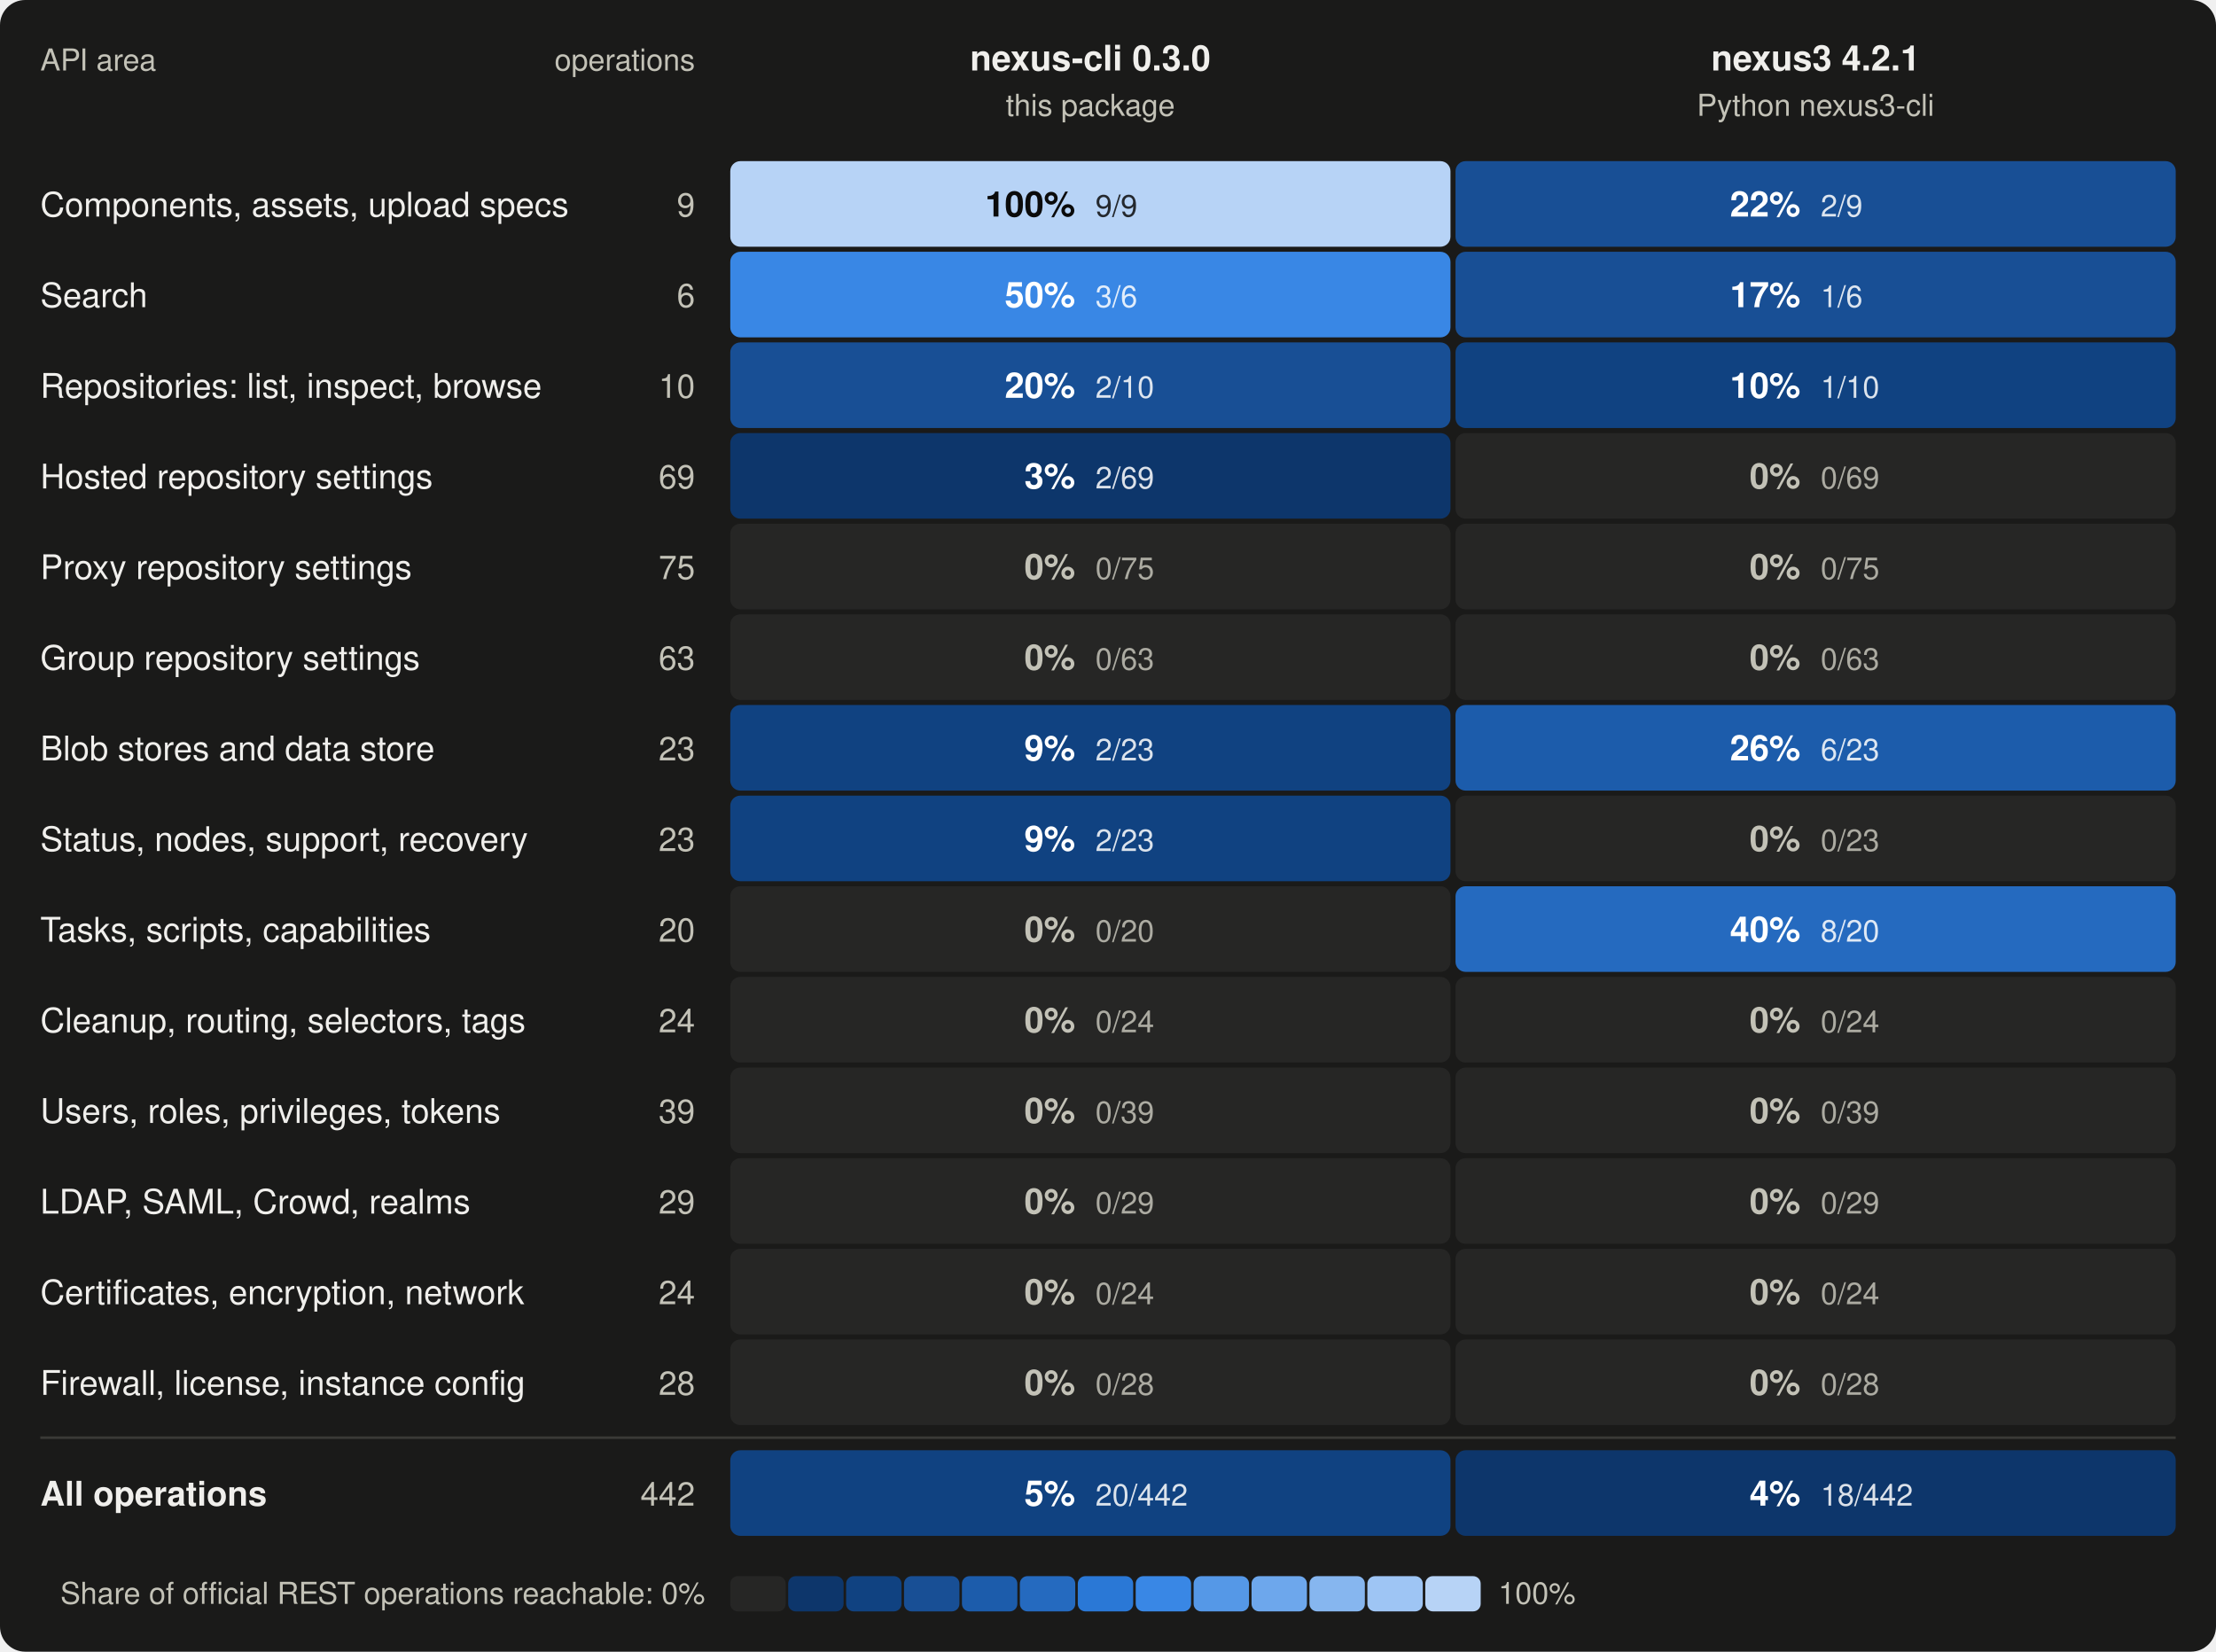
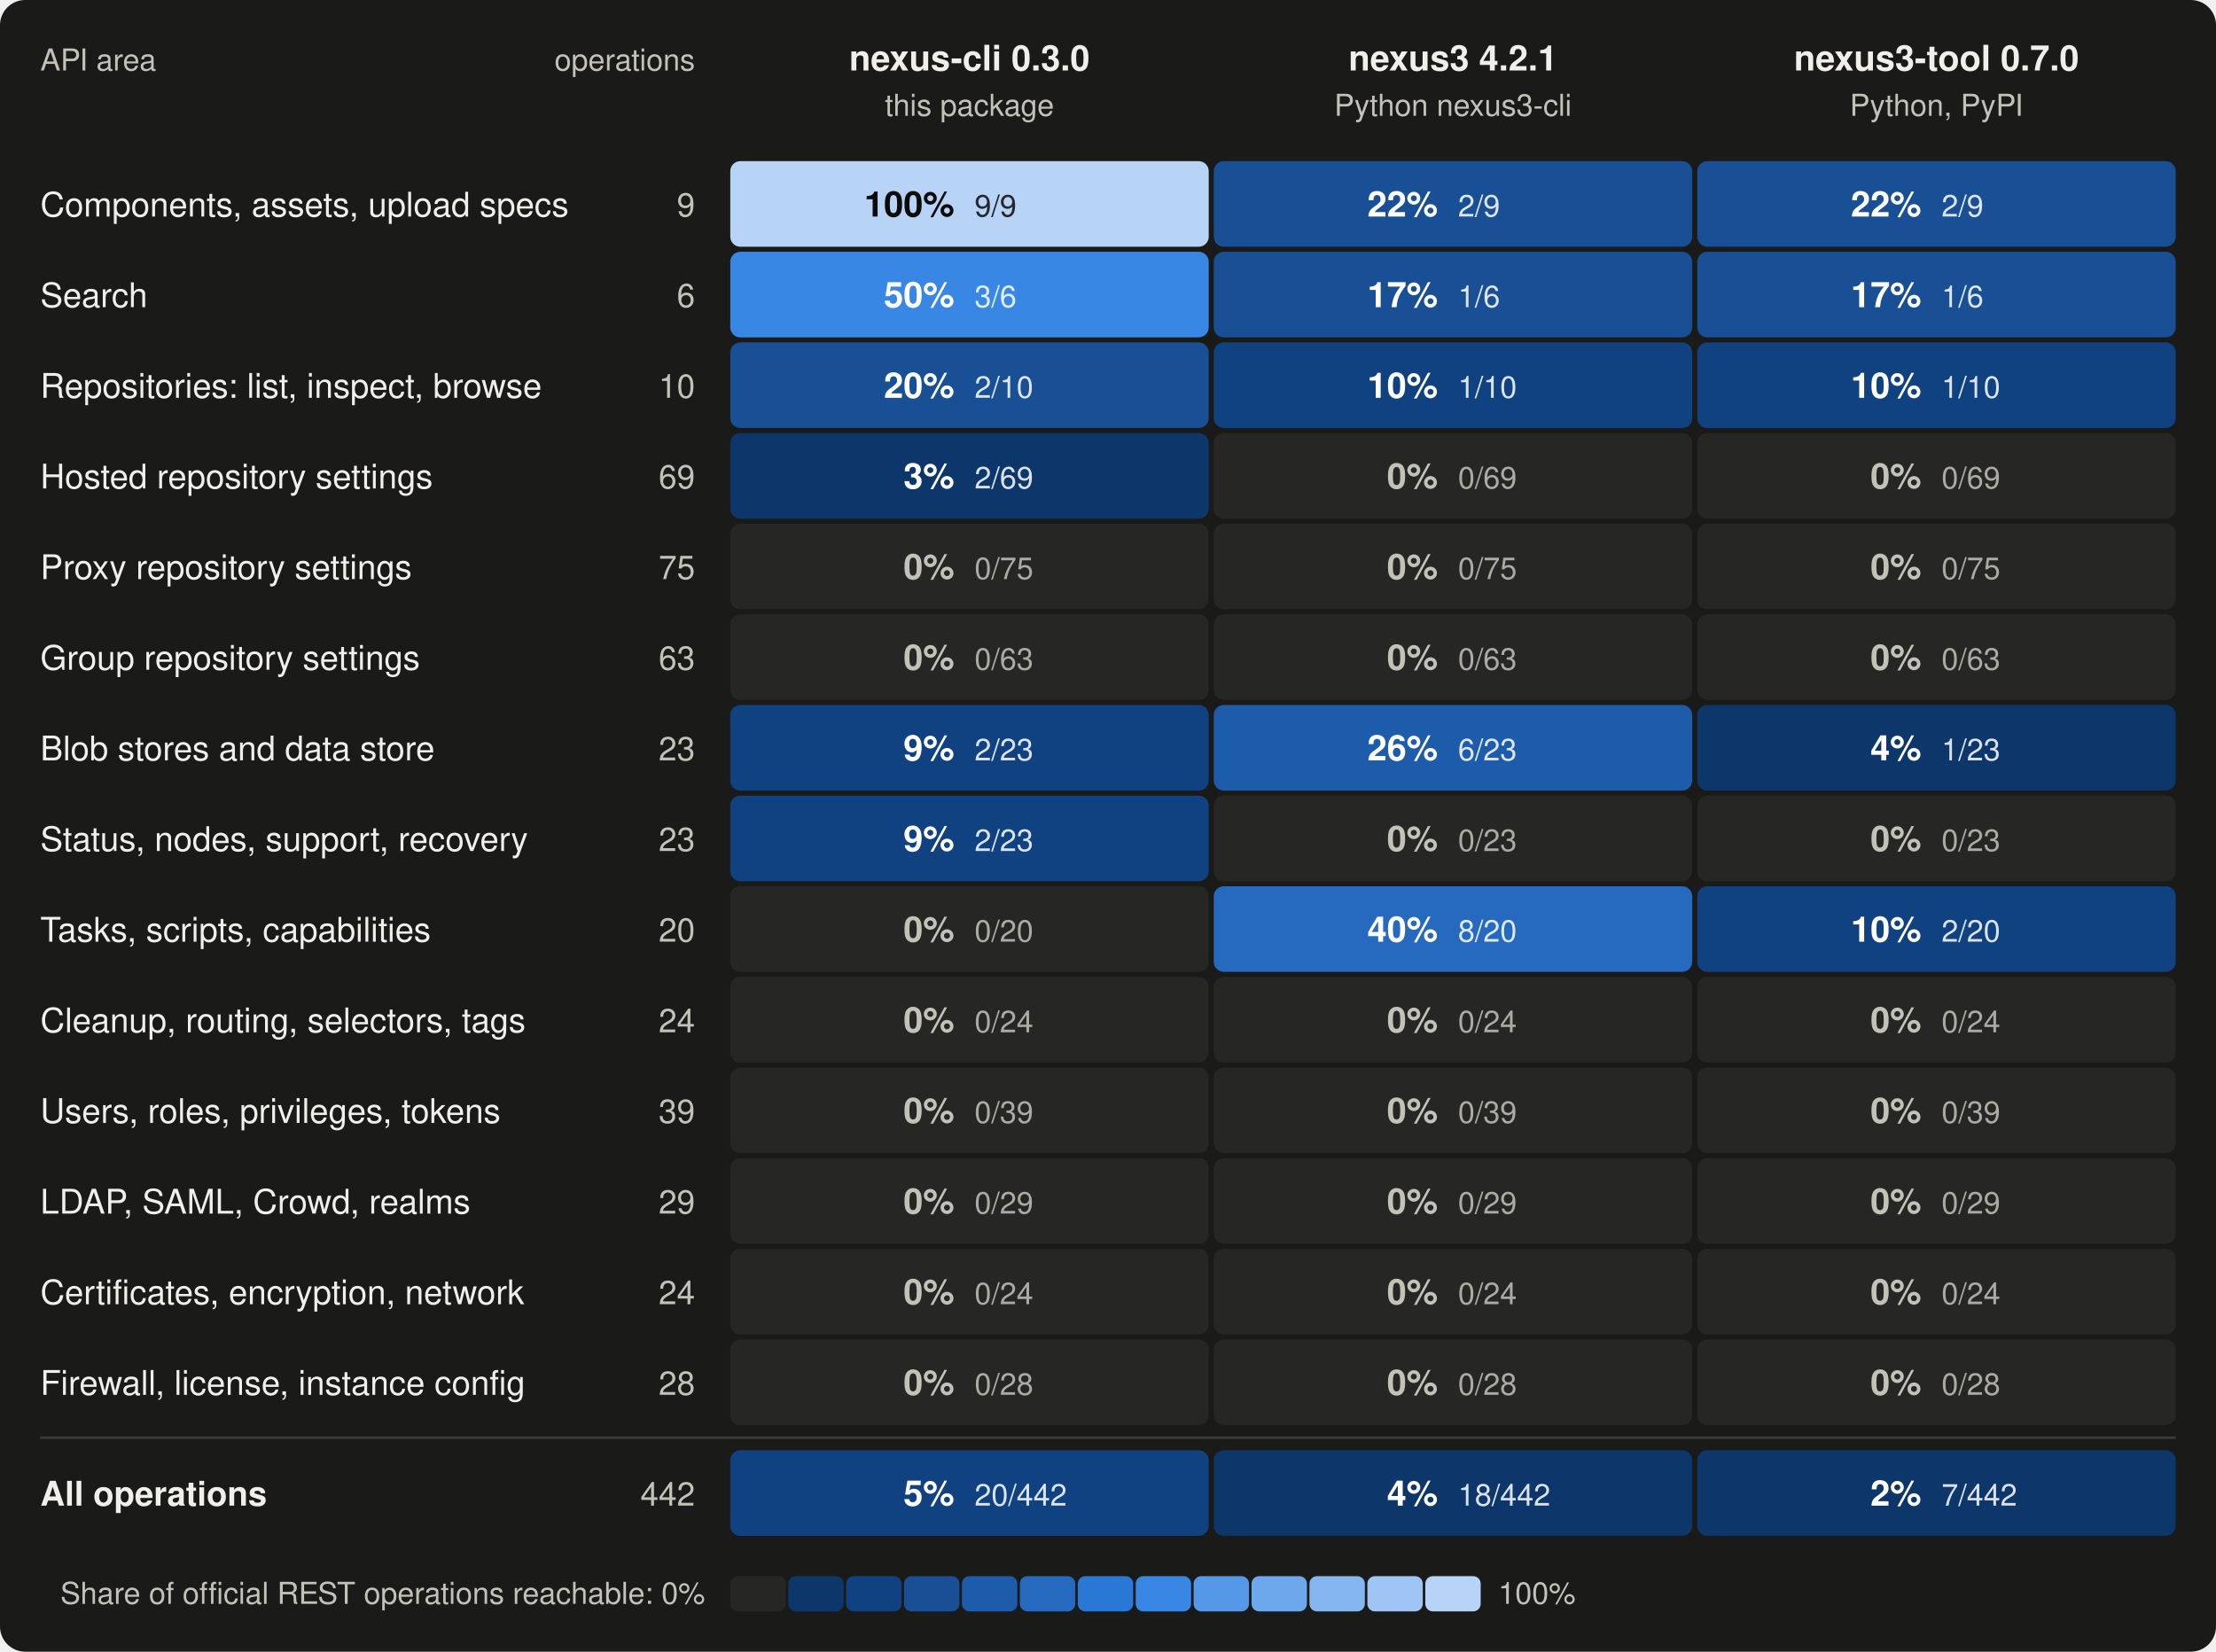
- <svg xmlns="http://www.w3.org/2000/svg" viewBox="0 0 880 656" width="880" height="656" font-family="-apple-system,BlinkMacSystemFont,'Segoe UI',Helvetica,Arial,sans-serif" role="img" aria-label="REST API coverage matrix: nexus-cli 0.3.0 reaches 20 of 442 operations, nexus3 4.2.1 reaches 18">
+ <svg xmlns="http://www.w3.org/2000/svg" viewBox="0 0 880 656" width="880" height="656" font-family="-apple-system,BlinkMacSystemFont,'Segoe UI',Helvetica,Arial,sans-serif" role="img" aria-label="REST API coverage matrix: nexus-cli 0.3.0 reaches 20 of 442 operations, nexus3 4.2.1 reaches 18, nexus3-tool 0.7.0 reaches 7">
  <rect width="880" height="656" rx="10" fill="#1a1a19" />
-   <text x="433" y="28" text-anchor="middle" font-size="14" font-weight="600" fill="#f0efec">nexus-cli 0.3.0</text>
-   <text x="433" y="46" text-anchor="middle" font-size="12" fill="#c3c2b7">this package</text>
-   <text x="721" y="28" text-anchor="middle" font-size="14" font-weight="600" fill="#f0efec">nexus3 4.2.1</text>
-   <text x="721" y="46" text-anchor="middle" font-size="12" fill="#c3c2b7">Python nexus3-cli</text>
+   <text x="385" y="28" text-anchor="middle" font-size="14" font-weight="600" fill="#f0efec">nexus-cli 0.3.0</text>
+   <text x="385" y="46" text-anchor="middle" font-size="12" fill="#c3c2b7">this package</text>
+   <text x="577" y="28" text-anchor="middle" font-size="14" font-weight="600" fill="#f0efec">nexus3 4.2.1</text>
+   <text x="577" y="46" text-anchor="middle" font-size="12" fill="#c3c2b7">Python nexus3-cli</text>
+   <text x="769" y="28" text-anchor="middle" font-size="14" font-weight="600" fill="#f0efec">nexus3-tool 0.7.0</text>
+   <text x="769" y="46" text-anchor="middle" font-size="12" fill="#c3c2b7">Python, PyPI</text>
  <text x="16" y="28" font-size="12" fill="#c3c2b7">API area</text>
  <text x="276" y="28" text-anchor="end" font-size="12" fill="#c3c2b7">operations</text>
  <text x="16" y="86" font-size="13.5" fill="#f0efec">Components, assets, upload specs</text>
  <text x="276" y="86" text-anchor="end" font-size="13" fill="#c3c2b7">9</text>
-   <rect x="290" y="64" width="286" height="34" rx="4" fill="#b7d3f6" />
-   <text x="427" y="86" text-anchor="end" font-size="14" font-weight="600" fill="#0b0b0b">100%</text>
-   <text x="435" y="86" font-size="12" fill="#0b0b0b" opacity="0.85">9/9</text>
-   <rect x="578" y="64" width="286" height="34" rx="4" fill="#184f95" />
-   <text x="715" y="86" text-anchor="end" font-size="14" font-weight="600" fill="#ffffff">22%</text>
-   <text x="723" y="86" font-size="12" fill="#ffffff" opacity="0.85">2/9</text>
+   <rect x="290" y="64" width="190" height="34" rx="4" fill="#b7d3f6" />
+   <text x="379" y="86" text-anchor="end" font-size="14" font-weight="600" fill="#0b0b0b">100%</text>
+   <text x="387" y="86" font-size="12" fill="#0b0b0b" opacity="0.85">9/9</text>
+   <rect x="482" y="64" width="190" height="34" rx="4" fill="#184f95" />
+   <text x="571" y="86" text-anchor="end" font-size="14" font-weight="600" fill="#ffffff">22%</text>
+   <text x="579" y="86" font-size="12" fill="#ffffff" opacity="0.85">2/9</text>
+   <rect x="674" y="64" width="190" height="34" rx="4" fill="#184f95" />
+   <text x="763" y="86" text-anchor="end" font-size="14" font-weight="600" fill="#ffffff">22%</text>
+   <text x="771" y="86" font-size="12" fill="#ffffff" opacity="0.85">2/9</text>
  <text x="16" y="122" font-size="13.5" fill="#f0efec">Search</text>
  <text x="276" y="122" text-anchor="end" font-size="13" fill="#c3c2b7">6</text>
-   <rect x="290" y="100" width="286" height="34" rx="4" fill="#3987e5" />
-   <text x="427" y="122" text-anchor="end" font-size="14" font-weight="600" fill="#ffffff">50%</text>
-   <text x="435" y="122" font-size="12" fill="#ffffff" opacity="0.85">3/6</text>
-   <rect x="578" y="100" width="286" height="34" rx="4" fill="#184f95" />
-   <text x="715" y="122" text-anchor="end" font-size="14" font-weight="600" fill="#ffffff">17%</text>
-   <text x="723" y="122" font-size="12" fill="#ffffff" opacity="0.85">1/6</text>
+   <rect x="290" y="100" width="190" height="34" rx="4" fill="#3987e5" />
+   <text x="379" y="122" text-anchor="end" font-size="14" font-weight="600" fill="#ffffff">50%</text>
+   <text x="387" y="122" font-size="12" fill="#ffffff" opacity="0.85">3/6</text>
+   <rect x="482" y="100" width="190" height="34" rx="4" fill="#184f95" />
+   <text x="571" y="122" text-anchor="end" font-size="14" font-weight="600" fill="#ffffff">17%</text>
+   <text x="579" y="122" font-size="12" fill="#ffffff" opacity="0.85">1/6</text>
+   <rect x="674" y="100" width="190" height="34" rx="4" fill="#184f95" />
+   <text x="763" y="122" text-anchor="end" font-size="14" font-weight="600" fill="#ffffff">17%</text>
+   <text x="771" y="122" font-size="12" fill="#ffffff" opacity="0.85">1/6</text>
  <text x="16" y="158" font-size="13.5" fill="#f0efec">Repositories: list, inspect, browse</text>
  <text x="276" y="158" text-anchor="end" font-size="13" fill="#c3c2b7">10</text>
-   <rect x="290" y="136" width="286" height="34" rx="4" fill="#184f95" />
-   <text x="427" y="158" text-anchor="end" font-size="14" font-weight="600" fill="#ffffff">20%</text>
-   <text x="435" y="158" font-size="12" fill="#ffffff" opacity="0.85">2/10</text>
-   <rect x="578" y="136" width="286" height="34" rx="4" fill="#104281" />
-   <text x="715" y="158" text-anchor="end" font-size="14" font-weight="600" fill="#ffffff">10%</text>
-   <text x="723" y="158" font-size="12" fill="#ffffff" opacity="0.85">1/10</text>
+   <rect x="290" y="136" width="190" height="34" rx="4" fill="#184f95" />
+   <text x="379" y="158" text-anchor="end" font-size="14" font-weight="600" fill="#ffffff">20%</text>
+   <text x="387" y="158" font-size="12" fill="#ffffff" opacity="0.85">2/10</text>
+   <rect x="482" y="136" width="190" height="34" rx="4" fill="#104281" />
+   <text x="571" y="158" text-anchor="end" font-size="14" font-weight="600" fill="#ffffff">10%</text>
+   <text x="579" y="158" font-size="12" fill="#ffffff" opacity="0.85">1/10</text>
+   <rect x="674" y="136" width="190" height="34" rx="4" fill="#104281" />
+   <text x="763" y="158" text-anchor="end" font-size="14" font-weight="600" fill="#ffffff">10%</text>
+   <text x="771" y="158" font-size="12" fill="#ffffff" opacity="0.85">1/10</text>
  <text x="16" y="194" font-size="13.5" fill="#f0efec">Hosted repository settings</text>
  <text x="276" y="194" text-anchor="end" font-size="13" fill="#c3c2b7">69</text>
-   <rect x="290" y="172" width="286" height="34" rx="4" fill="#0d366b" />
-   <text x="427" y="194" text-anchor="end" font-size="14" font-weight="600" fill="#ffffff">3%</text>
-   <text x="435" y="194" font-size="12" fill="#ffffff" opacity="0.85">2/69</text>
-   <rect x="578" y="172" width="286" height="34" rx="4" fill="#262625" />
-   <text x="715" y="194" text-anchor="end" font-size="14" font-weight="600" fill="#c3c2b7">0%</text>
-   <text x="723" y="194" font-size="12" fill="#c3c2b7" opacity="0.85">0/69</text>
+   <rect x="290" y="172" width="190" height="34" rx="4" fill="#0d366b" />
+   <text x="379" y="194" text-anchor="end" font-size="14" font-weight="600" fill="#ffffff">3%</text>
+   <text x="387" y="194" font-size="12" fill="#ffffff" opacity="0.85">2/69</text>
+   <rect x="482" y="172" width="190" height="34" rx="4" fill="#262625" />
+   <text x="571" y="194" text-anchor="end" font-size="14" font-weight="600" fill="#c3c2b7">0%</text>
+   <text x="579" y="194" font-size="12" fill="#c3c2b7" opacity="0.85">0/69</text>
+   <rect x="674" y="172" width="190" height="34" rx="4" fill="#262625" />
+   <text x="763" y="194" text-anchor="end" font-size="14" font-weight="600" fill="#c3c2b7">0%</text>
+   <text x="771" y="194" font-size="12" fill="#c3c2b7" opacity="0.85">0/69</text>
  <text x="16" y="230" font-size="13.5" fill="#f0efec">Proxy repository settings</text>
  <text x="276" y="230" text-anchor="end" font-size="13" fill="#c3c2b7">75</text>
-   <rect x="290" y="208" width="286" height="34" rx="4" fill="#262625" />
-   <text x="427" y="230" text-anchor="end" font-size="14" font-weight="600" fill="#c3c2b7">0%</text>
-   <text x="435" y="230" font-size="12" fill="#c3c2b7" opacity="0.85">0/75</text>
-   <rect x="578" y="208" width="286" height="34" rx="4" fill="#262625" />
-   <text x="715" y="230" text-anchor="end" font-size="14" font-weight="600" fill="#c3c2b7">0%</text>
-   <text x="723" y="230" font-size="12" fill="#c3c2b7" opacity="0.85">0/75</text>
+   <rect x="290" y="208" width="190" height="34" rx="4" fill="#262625" />
+   <text x="379" y="230" text-anchor="end" font-size="14" font-weight="600" fill="#c3c2b7">0%</text>
+   <text x="387" y="230" font-size="12" fill="#c3c2b7" opacity="0.85">0/75</text>
+   <rect x="482" y="208" width="190" height="34" rx="4" fill="#262625" />
+   <text x="571" y="230" text-anchor="end" font-size="14" font-weight="600" fill="#c3c2b7">0%</text>
+   <text x="579" y="230" font-size="12" fill="#c3c2b7" opacity="0.85">0/75</text>
+   <rect x="674" y="208" width="190" height="34" rx="4" fill="#262625" />
+   <text x="763" y="230" text-anchor="end" font-size="14" font-weight="600" fill="#c3c2b7">0%</text>
+   <text x="771" y="230" font-size="12" fill="#c3c2b7" opacity="0.85">0/75</text>
  <text x="16" y="266" font-size="13.5" fill="#f0efec">Group repository settings</text>
  <text x="276" y="266" text-anchor="end" font-size="13" fill="#c3c2b7">63</text>
-   <rect x="290" y="244" width="286" height="34" rx="4" fill="#262625" />
-   <text x="427" y="266" text-anchor="end" font-size="14" font-weight="600" fill="#c3c2b7">0%</text>
-   <text x="435" y="266" font-size="12" fill="#c3c2b7" opacity="0.85">0/63</text>
-   <rect x="578" y="244" width="286" height="34" rx="4" fill="#262625" />
-   <text x="715" y="266" text-anchor="end" font-size="14" font-weight="600" fill="#c3c2b7">0%</text>
-   <text x="723" y="266" font-size="12" fill="#c3c2b7" opacity="0.85">0/63</text>
+   <rect x="290" y="244" width="190" height="34" rx="4" fill="#262625" />
+   <text x="379" y="266" text-anchor="end" font-size="14" font-weight="600" fill="#c3c2b7">0%</text>
+   <text x="387" y="266" font-size="12" fill="#c3c2b7" opacity="0.85">0/63</text>
+   <rect x="482" y="244" width="190" height="34" rx="4" fill="#262625" />
+   <text x="571" y="266" text-anchor="end" font-size="14" font-weight="600" fill="#c3c2b7">0%</text>
+   <text x="579" y="266" font-size="12" fill="#c3c2b7" opacity="0.85">0/63</text>
+   <rect x="674" y="244" width="190" height="34" rx="4" fill="#262625" />
+   <text x="763" y="266" text-anchor="end" font-size="14" font-weight="600" fill="#c3c2b7">0%</text>
+   <text x="771" y="266" font-size="12" fill="#c3c2b7" opacity="0.85">0/63</text>
  <text x="16" y="302" font-size="13.5" fill="#f0efec">Blob stores and data store</text>
  <text x="276" y="302" text-anchor="end" font-size="13" fill="#c3c2b7">23</text>
-   <rect x="290" y="280" width="286" height="34" rx="4" fill="#104281" />
-   <text x="427" y="302" text-anchor="end" font-size="14" font-weight="600" fill="#ffffff">9%</text>
-   <text x="435" y="302" font-size="12" fill="#ffffff" opacity="0.85">2/23</text>
-   <rect x="578" y="280" width="286" height="34" rx="4" fill="#1c5cab" />
-   <text x="715" y="302" text-anchor="end" font-size="14" font-weight="600" fill="#ffffff">26%</text>
-   <text x="723" y="302" font-size="12" fill="#ffffff" opacity="0.85">6/23</text>
+   <rect x="290" y="280" width="190" height="34" rx="4" fill="#104281" />
+   <text x="379" y="302" text-anchor="end" font-size="14" font-weight="600" fill="#ffffff">9%</text>
+   <text x="387" y="302" font-size="12" fill="#ffffff" opacity="0.85">2/23</text>
+   <rect x="482" y="280" width="190" height="34" rx="4" fill="#1c5cab" />
+   <text x="571" y="302" text-anchor="end" font-size="14" font-weight="600" fill="#ffffff">26%</text>
+   <text x="579" y="302" font-size="12" fill="#ffffff" opacity="0.85">6/23</text>
+   <rect x="674" y="280" width="190" height="34" rx="4" fill="#0d366b" />
+   <text x="763" y="302" text-anchor="end" font-size="14" font-weight="600" fill="#ffffff">4%</text>
+   <text x="771" y="302" font-size="12" fill="#ffffff" opacity="0.85">1/23</text>
  <text x="16" y="338" font-size="13.5" fill="#f0efec">Status, nodes, support, recovery</text>
  <text x="276" y="338" text-anchor="end" font-size="13" fill="#c3c2b7">23</text>
-   <rect x="290" y="316" width="286" height="34" rx="4" fill="#104281" />
-   <text x="427" y="338" text-anchor="end" font-size="14" font-weight="600" fill="#ffffff">9%</text>
-   <text x="435" y="338" font-size="12" fill="#ffffff" opacity="0.85">2/23</text>
-   <rect x="578" y="316" width="286" height="34" rx="4" fill="#262625" />
-   <text x="715" y="338" text-anchor="end" font-size="14" font-weight="600" fill="#c3c2b7">0%</text>
-   <text x="723" y="338" font-size="12" fill="#c3c2b7" opacity="0.85">0/23</text>
+   <rect x="290" y="316" width="190" height="34" rx="4" fill="#104281" />
+   <text x="379" y="338" text-anchor="end" font-size="14" font-weight="600" fill="#ffffff">9%</text>
+   <text x="387" y="338" font-size="12" fill="#ffffff" opacity="0.85">2/23</text>
+   <rect x="482" y="316" width="190" height="34" rx="4" fill="#262625" />
+   <text x="571" y="338" text-anchor="end" font-size="14" font-weight="600" fill="#c3c2b7">0%</text>
+   <text x="579" y="338" font-size="12" fill="#c3c2b7" opacity="0.85">0/23</text>
+   <rect x="674" y="316" width="190" height="34" rx="4" fill="#262625" />
+   <text x="763" y="338" text-anchor="end" font-size="14" font-weight="600" fill="#c3c2b7">0%</text>
+   <text x="771" y="338" font-size="12" fill="#c3c2b7" opacity="0.85">0/23</text>
  <text x="16" y="374" font-size="13.5" fill="#f0efec">Tasks, scripts, capabilities</text>
  <text x="276" y="374" text-anchor="end" font-size="13" fill="#c3c2b7">20</text>
-   <rect x="290" y="352" width="286" height="34" rx="4" fill="#262625" />
-   <text x="427" y="374" text-anchor="end" font-size="14" font-weight="600" fill="#c3c2b7">0%</text>
-   <text x="435" y="374" font-size="12" fill="#c3c2b7" opacity="0.85">0/20</text>
-   <rect x="578" y="352" width="286" height="34" rx="4" fill="#256abf" />
-   <text x="715" y="374" text-anchor="end" font-size="14" font-weight="600" fill="#ffffff">40%</text>
-   <text x="723" y="374" font-size="12" fill="#ffffff" opacity="0.85">8/20</text>
+   <rect x="290" y="352" width="190" height="34" rx="4" fill="#262625" />
+   <text x="379" y="374" text-anchor="end" font-size="14" font-weight="600" fill="#c3c2b7">0%</text>
+   <text x="387" y="374" font-size="12" fill="#c3c2b7" opacity="0.85">0/20</text>
+   <rect x="482" y="352" width="190" height="34" rx="4" fill="#256abf" />
+   <text x="571" y="374" text-anchor="end" font-size="14" font-weight="600" fill="#ffffff">40%</text>
+   <text x="579" y="374" font-size="12" fill="#ffffff" opacity="0.85">8/20</text>
+   <rect x="674" y="352" width="190" height="34" rx="4" fill="#104281" />
+   <text x="763" y="374" text-anchor="end" font-size="14" font-weight="600" fill="#ffffff">10%</text>
+   <text x="771" y="374" font-size="12" fill="#ffffff" opacity="0.85">2/20</text>
  <text x="16" y="410" font-size="13.5" fill="#f0efec">Cleanup, routing, selectors, tags</text>
  <text x="276" y="410" text-anchor="end" font-size="13" fill="#c3c2b7">24</text>
-   <rect x="290" y="388" width="286" height="34" rx="4" fill="#262625" />
-   <text x="427" y="410" text-anchor="end" font-size="14" font-weight="600" fill="#c3c2b7">0%</text>
-   <text x="435" y="410" font-size="12" fill="#c3c2b7" opacity="0.85">0/24</text>
-   <rect x="578" y="388" width="286" height="34" rx="4" fill="#262625" />
-   <text x="715" y="410" text-anchor="end" font-size="14" font-weight="600" fill="#c3c2b7">0%</text>
-   <text x="723" y="410" font-size="12" fill="#c3c2b7" opacity="0.85">0/24</text>
+   <rect x="290" y="388" width="190" height="34" rx="4" fill="#262625" />
+   <text x="379" y="410" text-anchor="end" font-size="14" font-weight="600" fill="#c3c2b7">0%</text>
+   <text x="387" y="410" font-size="12" fill="#c3c2b7" opacity="0.85">0/24</text>
+   <rect x="482" y="388" width="190" height="34" rx="4" fill="#262625" />
+   <text x="571" y="410" text-anchor="end" font-size="14" font-weight="600" fill="#c3c2b7">0%</text>
+   <text x="579" y="410" font-size="12" fill="#c3c2b7" opacity="0.85">0/24</text>
+   <rect x="674" y="388" width="190" height="34" rx="4" fill="#262625" />
+   <text x="763" y="410" text-anchor="end" font-size="14" font-weight="600" fill="#c3c2b7">0%</text>
+   <text x="771" y="410" font-size="12" fill="#c3c2b7" opacity="0.85">0/24</text>
  <text x="16" y="446" font-size="13.5" fill="#f0efec">Users, roles, privileges, tokens</text>
  <text x="276" y="446" text-anchor="end" font-size="13" fill="#c3c2b7">39</text>
-   <rect x="290" y="424" width="286" height="34" rx="4" fill="#262625" />
-   <text x="427" y="446" text-anchor="end" font-size="14" font-weight="600" fill="#c3c2b7">0%</text>
-   <text x="435" y="446" font-size="12" fill="#c3c2b7" opacity="0.85">0/39</text>
-   <rect x="578" y="424" width="286" height="34" rx="4" fill="#262625" />
-   <text x="715" y="446" text-anchor="end" font-size="14" font-weight="600" fill="#c3c2b7">0%</text>
-   <text x="723" y="446" font-size="12" fill="#c3c2b7" opacity="0.85">0/39</text>
+   <rect x="290" y="424" width="190" height="34" rx="4" fill="#262625" />
+   <text x="379" y="446" text-anchor="end" font-size="14" font-weight="600" fill="#c3c2b7">0%</text>
+   <text x="387" y="446" font-size="12" fill="#c3c2b7" opacity="0.85">0/39</text>
+   <rect x="482" y="424" width="190" height="34" rx="4" fill="#262625" />
+   <text x="571" y="446" text-anchor="end" font-size="14" font-weight="600" fill="#c3c2b7">0%</text>
+   <text x="579" y="446" font-size="12" fill="#c3c2b7" opacity="0.85">0/39</text>
+   <rect x="674" y="424" width="190" height="34" rx="4" fill="#262625" />
+   <text x="763" y="446" text-anchor="end" font-size="14" font-weight="600" fill="#c3c2b7">0%</text>
+   <text x="771" y="446" font-size="12" fill="#c3c2b7" opacity="0.85">0/39</text>
  <text x="16" y="482" font-size="13.5" fill="#f0efec">LDAP, SAML, Crowd, realms</text>
  <text x="276" y="482" text-anchor="end" font-size="13" fill="#c3c2b7">29</text>
-   <rect x="290" y="460" width="286" height="34" rx="4" fill="#262625" />
-   <text x="427" y="482" text-anchor="end" font-size="14" font-weight="600" fill="#c3c2b7">0%</text>
-   <text x="435" y="482" font-size="12" fill="#c3c2b7" opacity="0.85">0/29</text>
-   <rect x="578" y="460" width="286" height="34" rx="4" fill="#262625" />
-   <text x="715" y="482" text-anchor="end" font-size="14" font-weight="600" fill="#c3c2b7">0%</text>
-   <text x="723" y="482" font-size="12" fill="#c3c2b7" opacity="0.85">0/29</text>
+   <rect x="290" y="460" width="190" height="34" rx="4" fill="#262625" />
+   <text x="379" y="482" text-anchor="end" font-size="14" font-weight="600" fill="#c3c2b7">0%</text>
+   <text x="387" y="482" font-size="12" fill="#c3c2b7" opacity="0.85">0/29</text>
+   <rect x="482" y="460" width="190" height="34" rx="4" fill="#262625" />
+   <text x="571" y="482" text-anchor="end" font-size="14" font-weight="600" fill="#c3c2b7">0%</text>
+   <text x="579" y="482" font-size="12" fill="#c3c2b7" opacity="0.85">0/29</text>
+   <rect x="674" y="460" width="190" height="34" rx="4" fill="#262625" />
+   <text x="763" y="482" text-anchor="end" font-size="14" font-weight="600" fill="#c3c2b7">0%</text>
+   <text x="771" y="482" font-size="12" fill="#c3c2b7" opacity="0.85">0/29</text>
  <text x="16" y="518" font-size="13.5" fill="#f0efec">Certificates, encryption, network</text>
  <text x="276" y="518" text-anchor="end" font-size="13" fill="#c3c2b7">24</text>
-   <rect x="290" y="496" width="286" height="34" rx="4" fill="#262625" />
-   <text x="427" y="518" text-anchor="end" font-size="14" font-weight="600" fill="#c3c2b7">0%</text>
-   <text x="435" y="518" font-size="12" fill="#c3c2b7" opacity="0.85">0/24</text>
-   <rect x="578" y="496" width="286" height="34" rx="4" fill="#262625" />
-   <text x="715" y="518" text-anchor="end" font-size="14" font-weight="600" fill="#c3c2b7">0%</text>
-   <text x="723" y="518" font-size="12" fill="#c3c2b7" opacity="0.85">0/24</text>
+   <rect x="290" y="496" width="190" height="34" rx="4" fill="#262625" />
+   <text x="379" y="518" text-anchor="end" font-size="14" font-weight="600" fill="#c3c2b7">0%</text>
+   <text x="387" y="518" font-size="12" fill="#c3c2b7" opacity="0.85">0/24</text>
+   <rect x="482" y="496" width="190" height="34" rx="4" fill="#262625" />
+   <text x="571" y="518" text-anchor="end" font-size="14" font-weight="600" fill="#c3c2b7">0%</text>
+   <text x="579" y="518" font-size="12" fill="#c3c2b7" opacity="0.85">0/24</text>
+   <rect x="674" y="496" width="190" height="34" rx="4" fill="#262625" />
+   <text x="763" y="518" text-anchor="end" font-size="14" font-weight="600" fill="#c3c2b7">0%</text>
+   <text x="771" y="518" font-size="12" fill="#c3c2b7" opacity="0.85">0/24</text>
  <text x="16" y="554" font-size="13.5" fill="#f0efec">Firewall, license, instance config</text>
  <text x="276" y="554" text-anchor="end" font-size="13" fill="#c3c2b7">28</text>
-   <rect x="290" y="532" width="286" height="34" rx="4" fill="#262625" />
-   <text x="427" y="554" text-anchor="end" font-size="14" font-weight="600" fill="#c3c2b7">0%</text>
-   <text x="435" y="554" font-size="12" fill="#c3c2b7" opacity="0.85">0/28</text>
-   <rect x="578" y="532" width="286" height="34" rx="4" fill="#262625" />
-   <text x="715" y="554" text-anchor="end" font-size="14" font-weight="600" fill="#c3c2b7">0%</text>
-   <text x="723" y="554" font-size="12" fill="#c3c2b7" opacity="0.85">0/28</text>
+   <rect x="290" y="532" width="190" height="34" rx="4" fill="#262625" />
+   <text x="379" y="554" text-anchor="end" font-size="14" font-weight="600" fill="#c3c2b7">0%</text>
+   <text x="387" y="554" font-size="12" fill="#c3c2b7" opacity="0.85">0/28</text>
+   <rect x="482" y="532" width="190" height="34" rx="4" fill="#262625" />
+   <text x="571" y="554" text-anchor="end" font-size="14" font-weight="600" fill="#c3c2b7">0%</text>
+   <text x="579" y="554" font-size="12" fill="#c3c2b7" opacity="0.85">0/28</text>
+   <rect x="674" y="532" width="190" height="34" rx="4" fill="#262625" />
+   <text x="763" y="554" text-anchor="end" font-size="14" font-weight="600" fill="#c3c2b7">0%</text>
+   <text x="771" y="554" font-size="12" fill="#c3c2b7" opacity="0.85">0/28</text>
  <line x1="16" x2="864" y1="571" y2="571" stroke="#3a3a37" />
  <text x="16" y="598" font-size="13.5" font-weight="600" fill="#f0efec">All operations</text>
  <text x="276" y="598" text-anchor="end" font-size="13" fill="#c3c2b7">442</text>
-   <rect x="290" y="576" width="286" height="34" rx="4" fill="#104281" />
-   <text x="427" y="598" text-anchor="end" font-size="14" font-weight="600" fill="#ffffff">5%</text>
-   <text x="435" y="598" font-size="12" fill="#ffffff" opacity="0.85">20/442</text>
-   <rect x="578" y="576" width="286" height="34" rx="4" fill="#0d366b" />
-   <text x="715" y="598" text-anchor="end" font-size="14" font-weight="600" fill="#ffffff">4%</text>
-   <text x="723" y="598" font-size="12" fill="#ffffff" opacity="0.85">18/442</text>
+   <rect x="290" y="576" width="190" height="34" rx="4" fill="#104281" />
+   <text x="379" y="598" text-anchor="end" font-size="14" font-weight="600" fill="#ffffff">5%</text>
+   <text x="387" y="598" font-size="12" fill="#ffffff" opacity="0.85">20/442</text>
+   <rect x="482" y="576" width="190" height="34" rx="4" fill="#0d366b" />
+   <text x="571" y="598" text-anchor="end" font-size="14" font-weight="600" fill="#ffffff">4%</text>
+   <text x="579" y="598" font-size="12" fill="#ffffff" opacity="0.85">18/442</text>
+   <rect x="674" y="576" width="190" height="34" rx="4" fill="#0d366b" />
+   <text x="763" y="598" text-anchor="end" font-size="14" font-weight="600" fill="#ffffff">2%</text>
+   <text x="771" y="598" font-size="12" fill="#ffffff" opacity="0.85">7/442</text>
  <text x="280" y="637" text-anchor="end" font-size="12" fill="#c3c2b7">Share of official REST operations reachable: 0%</text>
  <rect x="290" y="626" width="22" height="14" rx="3" fill="#262625" />
  <rect x="313" y="626" width="22" height="14" rx="3" fill="#0d366b" />
  <rect x="336" y="626" width="22" height="14" rx="3" fill="#104281" />
  <rect x="359" y="626" width="22" height="14" rx="3" fill="#184f95" />
  <rect x="382" y="626" width="22" height="14" rx="3" fill="#1c5cab" />
  <rect x="405" y="626" width="22" height="14" rx="3" fill="#256abf" />
  <rect x="428" y="626" width="22" height="14" rx="3" fill="#2a78d6" />
  <rect x="451" y="626" width="22" height="14" rx="3" fill="#3987e5" />
  <rect x="474" y="626" width="22" height="14" rx="3" fill="#5598e7" />
  <rect x="497" y="626" width="22" height="14" rx="3" fill="#6da7ec" />
  <rect x="520" y="626" width="22" height="14" rx="3" fill="#86b6ef" />
  <rect x="543" y="626" width="22" height="14" rx="3" fill="#9ec5f4" />
  <rect x="566" y="626" width="22" height="14" rx="3" fill="#b7d3f6" />
  <text x="595" y="637" font-size="12" fill="#c3c2b7">100%</text>
</svg>
